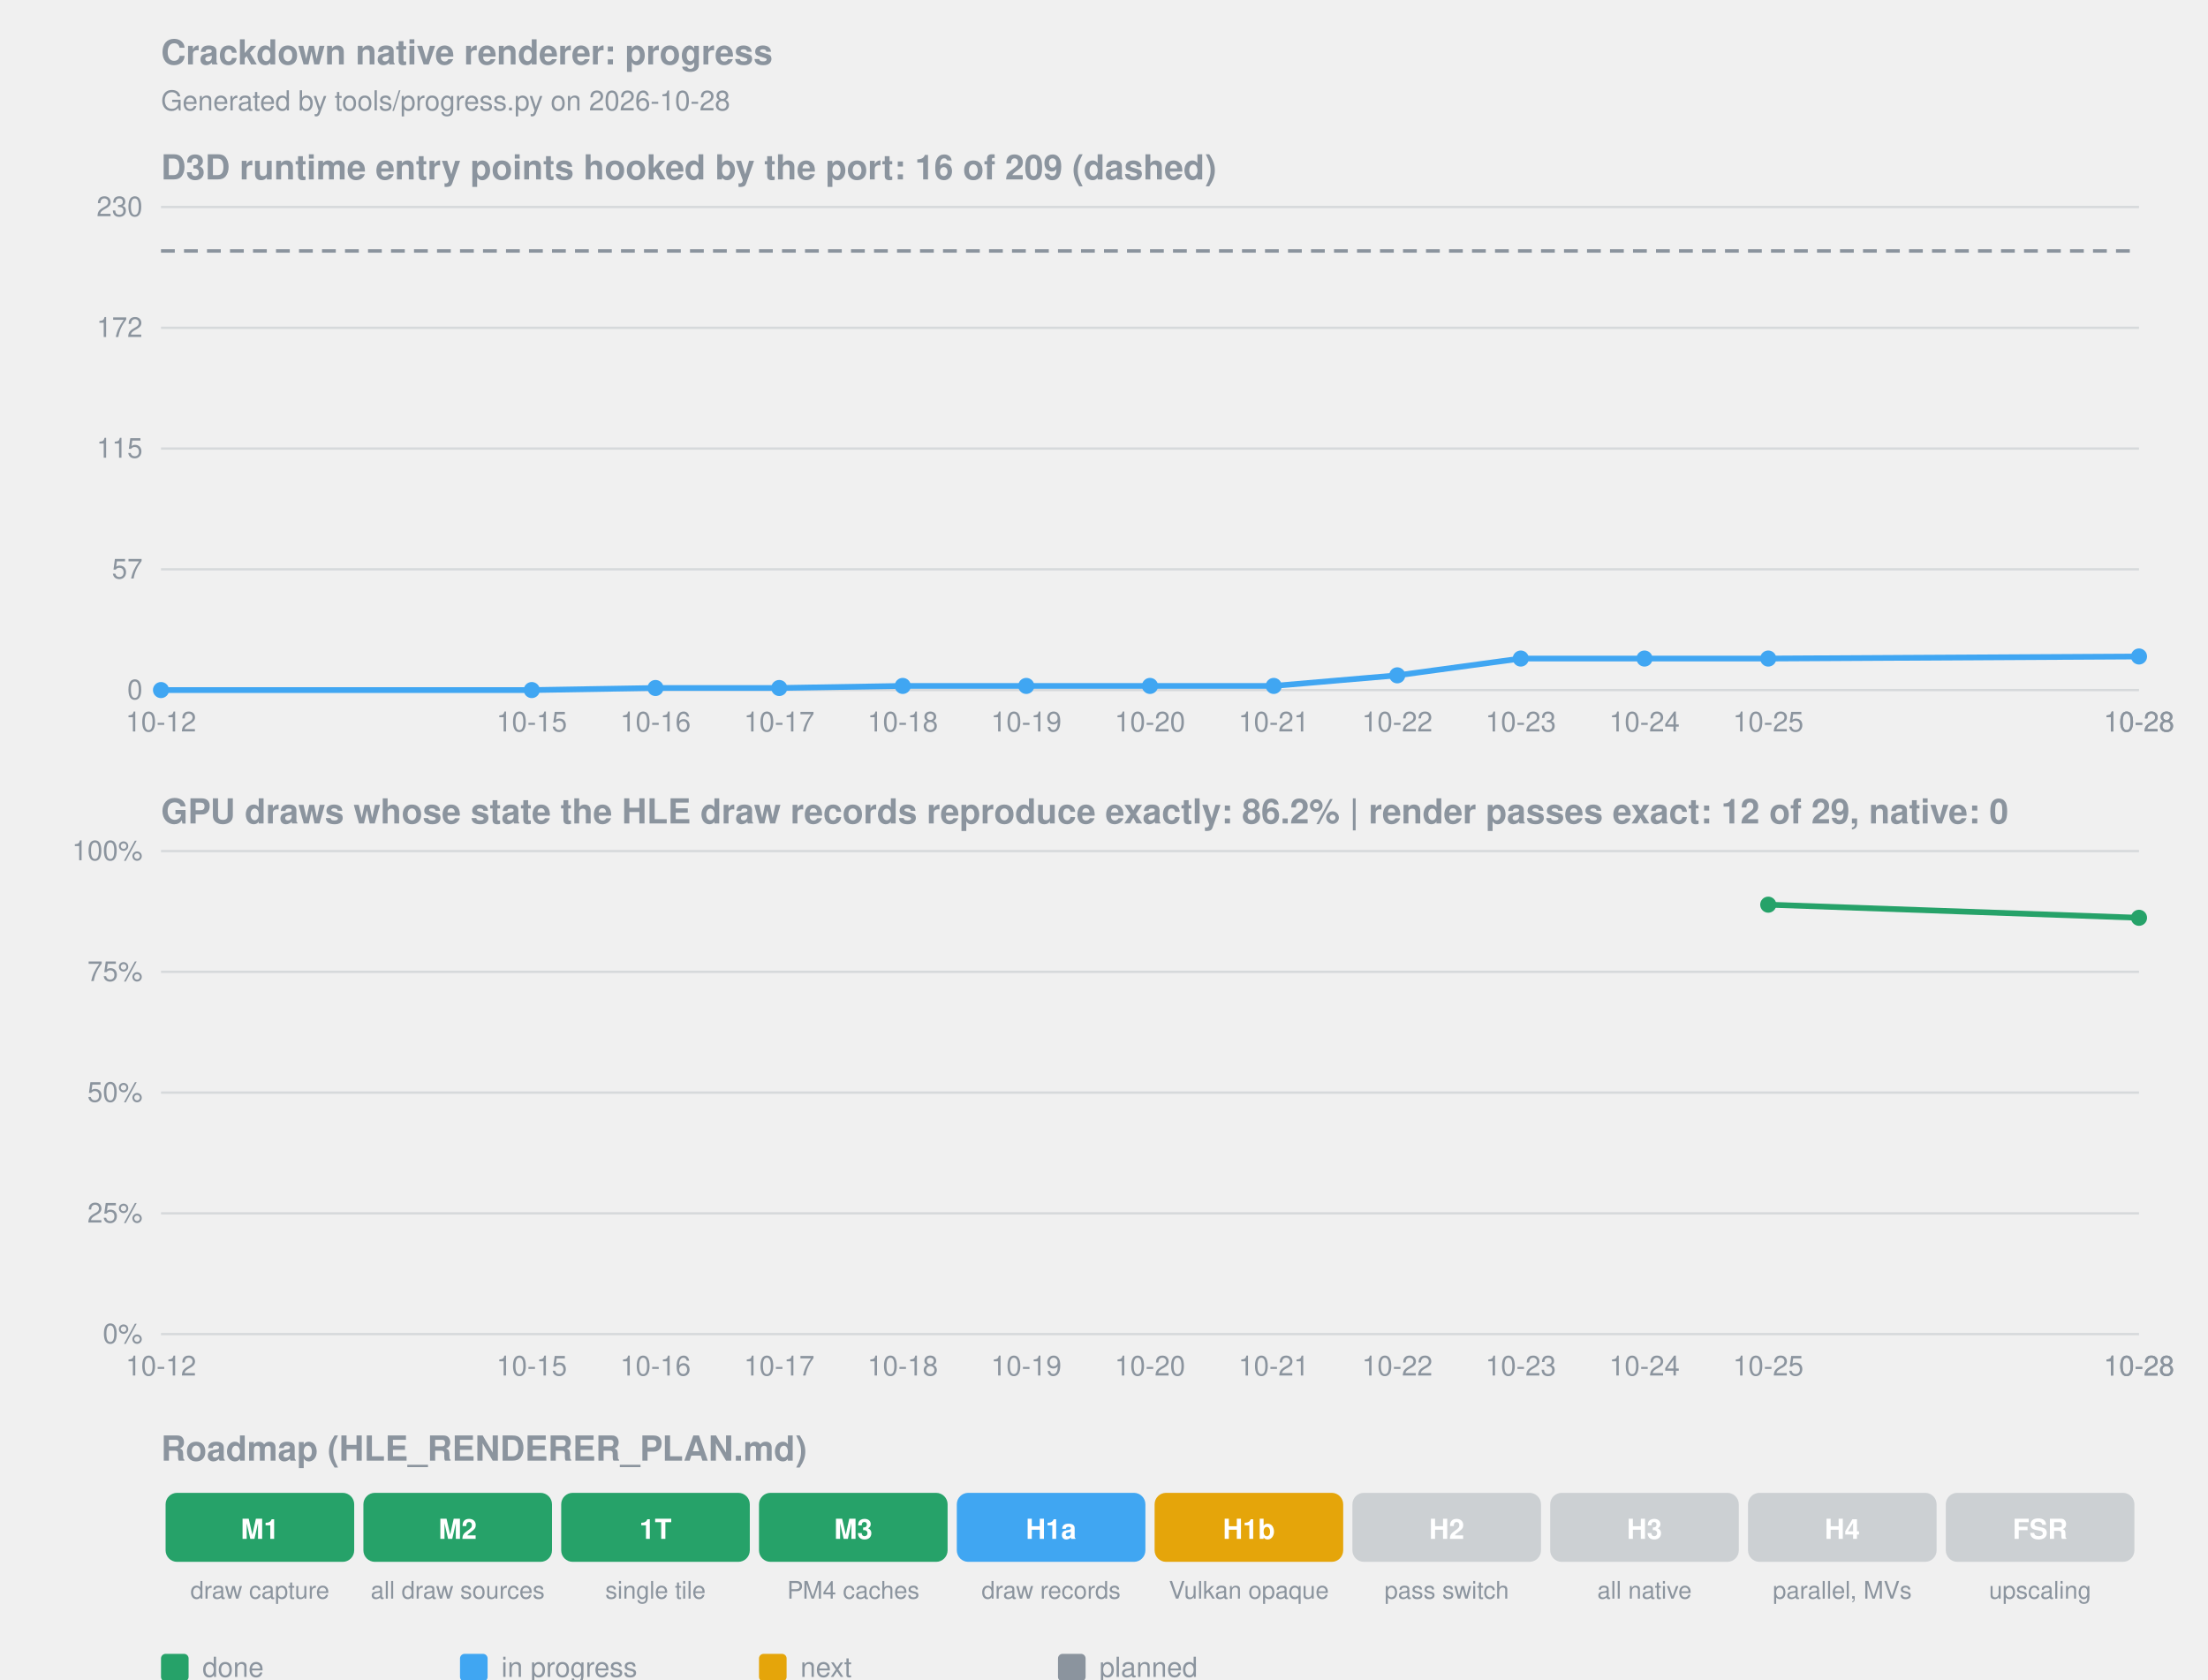
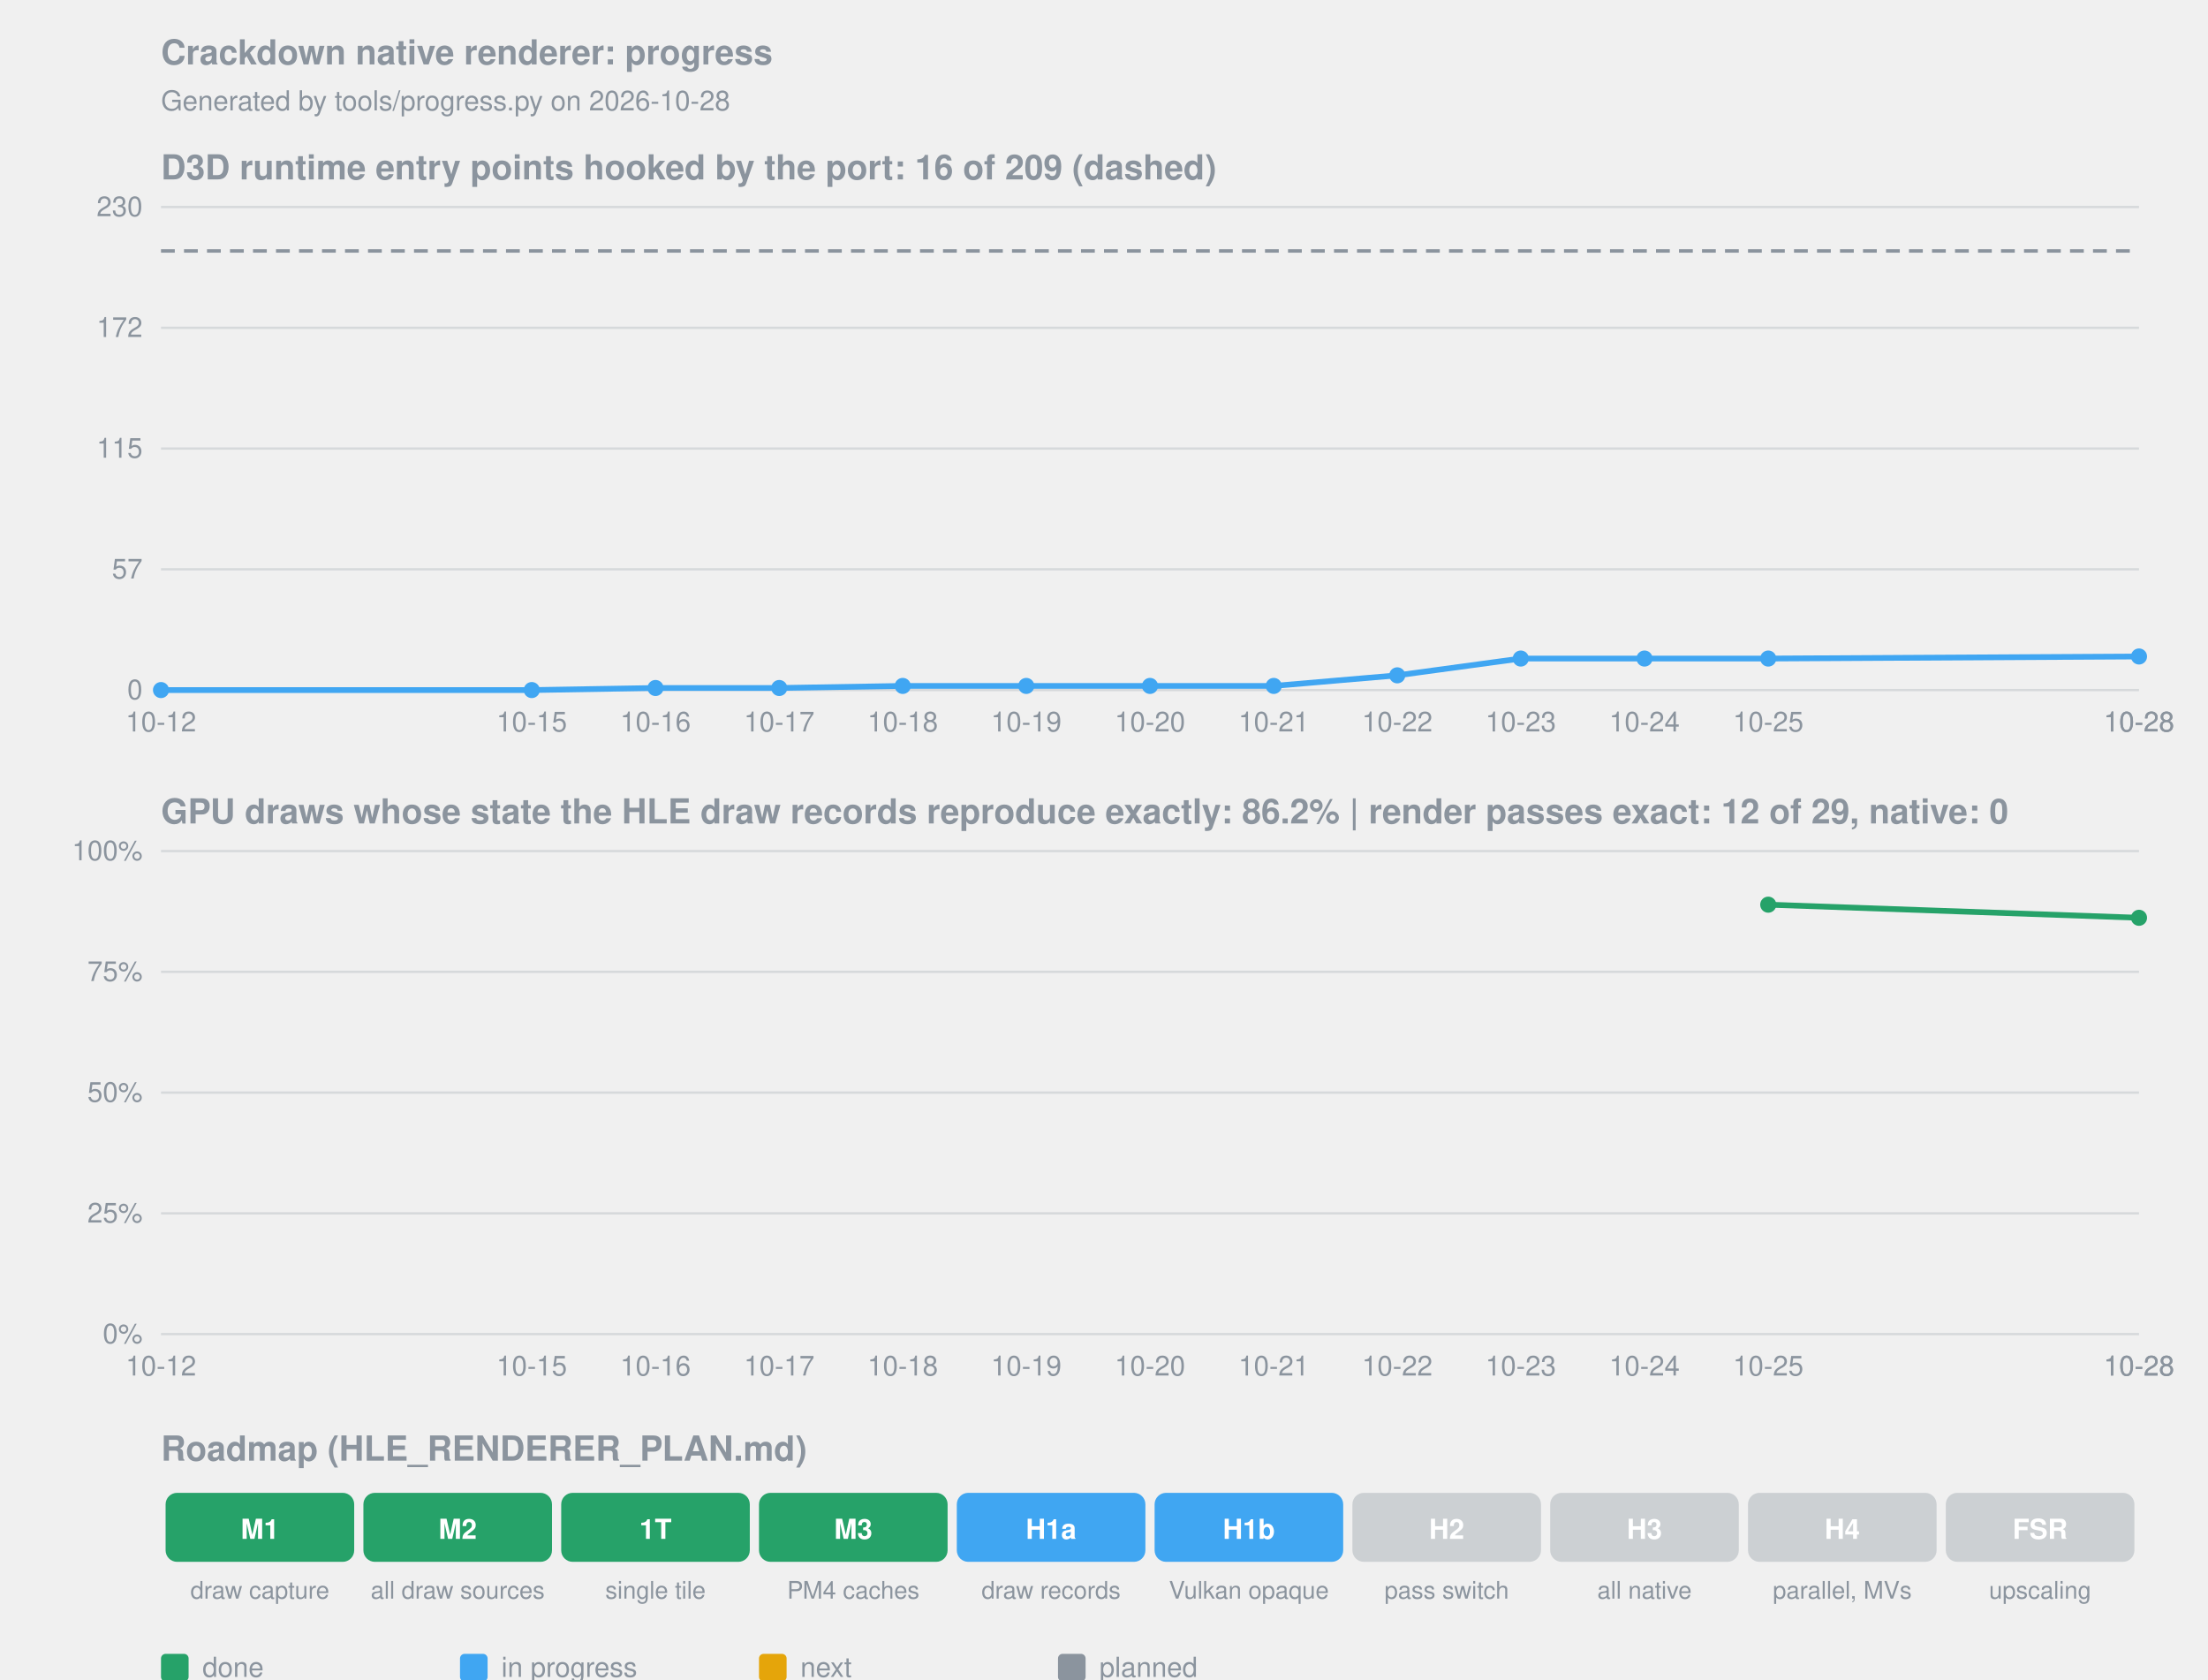
<svg xmlns="http://www.w3.org/2000/svg" width="960" height="730" viewBox="0 0 960 730" font-family="Segoe UI, Helvetica, Arial, sans-serif" font-size="12">
  <style>.t{fill:#8b949e}.h{fill:#8b949e;font-size:15px;font-weight:600}.g{stroke:#8b949e;stroke-opacity:.25}.a{fill:none;stroke:#40a6f2;stroke-width:2.5}.d{fill:none;stroke:#8b949e;stroke-width:1.5;stroke-dasharray:6 4}.m{fill:none;stroke:#26a269;stroke-width:2.5}</style>
  <text class="h" x="70" y="28">Crackdown native renderer: progress</text>
  <text class="t" x="70" y="48">Generated by tools/progress.py on 2026-10-28</text>
  <text class="h" x="70" y="78">D3D runtime entry points hooked by the port: 16 of 209 (dashed)</text>
  <line class="g" x1="70" x2="930" y1="300.0" y2="300.0" />
  <text class="t" x="62" y="304.0" text-anchor="end">0</text>
  <line class="g" x1="70" x2="930" y1="247.5" y2="247.5" />
  <text class="t" x="62" y="251.5" text-anchor="end">57</text>
  <line class="g" x1="70" x2="930" y1="195.0" y2="195.0" />
  <text class="t" x="62" y="199.0" text-anchor="end">115</text>
  <line class="g" x1="70" x2="930" y1="142.5" y2="142.5" />
  <text class="t" x="62" y="146.5" text-anchor="end">172</text>
  <line class="g" x1="70" x2="930" y1="90.0" y2="90.0" />
  <text class="t" x="62" y="94.0" text-anchor="end">230</text>
  <line class="d" x1="70" x2="930" y1="109.1" y2="109.1" />
  <polyline class="a" points="70.0,300.0 231.2,300.0 285.0,299.1 338.8,299.1 392.5,298.2 446.2,298.2 500.0,298.2 553.8,298.2 607.5,293.6 661.2,286.3 715.0,286.3 768.8,286.3 930.0,285.4" />
  <circle cx="70.0" cy="300.0" r="3.5" fill="#40a6f2" />
  <circle cx="231.2" cy="300.0" r="3.5" fill="#40a6f2" />
  <circle cx="285.0" cy="299.1" r="3.5" fill="#40a6f2" />
  <circle cx="338.8" cy="299.1" r="3.5" fill="#40a6f2" />
  <circle cx="392.5" cy="298.2" r="3.5" fill="#40a6f2" />
  <circle cx="446.2" cy="298.2" r="3.5" fill="#40a6f2" />
  <circle cx="500.0" cy="298.2" r="3.5" fill="#40a6f2" />
  <circle cx="553.8" cy="298.2" r="3.5" fill="#40a6f2" />
  <circle cx="607.5" cy="293.6" r="3.5" fill="#40a6f2" />
  <circle cx="661.2" cy="286.3" r="3.5" fill="#40a6f2" />
  <circle cx="715.0" cy="286.3" r="3.5" fill="#40a6f2" />
  <circle cx="768.8" cy="286.3" r="3.5" fill="#40a6f2" />
  <circle cx="930.0" cy="285.4" r="3.5" fill="#40a6f2" />
  <text class="t" x="70.0" y="318" text-anchor="middle">10-12</text>
  <text class="t" x="231.2" y="318" text-anchor="middle">10-15</text>
  <text class="t" x="285.0" y="318" text-anchor="middle">10-16</text>
  <text class="t" x="338.8" y="318" text-anchor="middle">10-17</text>
  <text class="t" x="392.5" y="318" text-anchor="middle">10-18</text>
  <text class="t" x="446.2" y="318" text-anchor="middle">10-19</text>
  <text class="t" x="500.0" y="318" text-anchor="middle">10-20</text>
  <text class="t" x="553.8" y="318" text-anchor="middle">10-21</text>
  <text class="t" x="607.5" y="318" text-anchor="middle">10-22</text>
  <text class="t" x="661.2" y="318" text-anchor="middle">10-23</text>
  <text class="t" x="715.0" y="318" text-anchor="middle">10-24</text>
  <text class="t" x="768.8" y="318" text-anchor="middle">10-25</text>
  <text class="t" x="930.0" y="318" text-anchor="middle">10-28</text>
  <text class="t" x="930.0" y="318" text-anchor="middle">10-28</text>
  <text class="h" x="70" y="358">GPU draws whose state the HLE draw records reproduce exactly: 86.2%  |  render passes exact: 12 of 29, native: 0</text>
  <line class="g" x1="70" x2="930" y1="580.0" y2="580.0" />
  <text class="t" x="62" y="584.0" text-anchor="end">0%</text>
  <line class="g" x1="70" x2="930" y1="527.5" y2="527.5" />
  <text class="t" x="62" y="531.5" text-anchor="end">25%</text>
  <line class="g" x1="70" x2="930" y1="475.0" y2="475.0" />
  <text class="t" x="62" y="479.0" text-anchor="end">50%</text>
  <line class="g" x1="70" x2="930" y1="422.5" y2="422.5" />
  <text class="t" x="62" y="426.5" text-anchor="end">75%</text>
  <line class="g" x1="70" x2="930" y1="370.0" y2="370.0" />
  <text class="t" x="62" y="374.0" text-anchor="end">100%</text>
  <polyline class="m" points="768.8,393.3 930.0,399.0" />
  <circle cx="768.8" cy="393.3" r="3.5" fill="#26a269" />
  <circle cx="930.0" cy="399.0" r="3.5" fill="#26a269" />
  <text class="t" x="70.0" y="598" text-anchor="middle">10-12</text>
  <text class="t" x="231.2" y="598" text-anchor="middle">10-15</text>
  <text class="t" x="285.0" y="598" text-anchor="middle">10-16</text>
  <text class="t" x="338.8" y="598" text-anchor="middle">10-17</text>
  <text class="t" x="392.5" y="598" text-anchor="middle">10-18</text>
  <text class="t" x="446.2" y="598" text-anchor="middle">10-19</text>
  <text class="t" x="500.0" y="598" text-anchor="middle">10-20</text>
  <text class="t" x="553.8" y="598" text-anchor="middle">10-21</text>
  <text class="t" x="607.5" y="598" text-anchor="middle">10-22</text>
  <text class="t" x="661.2" y="598" text-anchor="middle">10-23</text>
  <text class="t" x="715.0" y="598" text-anchor="middle">10-24</text>
  <text class="t" x="768.8" y="598" text-anchor="middle">10-25</text>
  <text class="t" x="930.0" y="598" text-anchor="middle">10-28</text>
  <text class="t" x="930.0" y="598" text-anchor="middle">10-28</text>
  <text class="h" x="70" y="635">Roadmap (HLE_RENDERER_PLAN.md)</text>
  <rect x="72.0" y="649" width="82.0" height="30" rx="5" fill="#26a269" fill-opacity="1" />
  <text x="113.0" y="669" text-anchor="middle" fill="#ffffff" font-weight="600">M1</text>
  <text class="t" x="113.0" y="695" text-anchor="middle" font-size="10.5">draw capture</text>
  <rect x="158.0" y="649" width="82.0" height="30" rx="5" fill="#26a269" fill-opacity="1" />
  <text x="199.0" y="669" text-anchor="middle" fill="#ffffff" font-weight="600">M2</text>
  <text class="t" x="199.0" y="695" text-anchor="middle" font-size="10.5">all draw sources</text>
  <rect x="244.0" y="649" width="82.0" height="30" rx="5" fill="#26a269" fill-opacity="1" />
  <text x="285.0" y="669" text-anchor="middle" fill="#ffffff" font-weight="600">1T</text>
  <text class="t" x="285.0" y="695" text-anchor="middle" font-size="10.5">single tile</text>
  <rect x="330.0" y="649" width="82.0" height="30" rx="5" fill="#26a269" fill-opacity="1" />
  <text x="371.0" y="669" text-anchor="middle" fill="#ffffff" font-weight="600">M3</text>
  <text class="t" x="371.0" y="695" text-anchor="middle" font-size="10.5">PM4 caches</text>
  <rect x="416.0" y="649" width="82.0" height="30" rx="5" fill="#40a6f2" fill-opacity="1" />
  <text x="457.0" y="669" text-anchor="middle" fill="#ffffff" font-weight="600">H1a</text>
  <text class="t" x="457.0" y="695" text-anchor="middle" font-size="10.5">draw records</text>
-   <rect x="502.0" y="649" width="82.0" height="30" rx="5" fill="#e5a50a" fill-opacity="1" />
+   <rect x="502.0" y="649" width="82.0" height="30" rx="5" fill="#40a6f2" fill-opacity="1" />
  <text x="543.0" y="669" text-anchor="middle" fill="#ffffff" font-weight="600">H1b</text>
  <text class="t" x="543.0" y="695" text-anchor="middle" font-size="10.5">Vulkan opaque</text>
  <rect x="588.0" y="649" width="82.0" height="30" rx="5" fill="#8b949e" fill-opacity=".35" />
  <text x="629.0" y="669" text-anchor="middle" fill="#ffffff" font-weight="600">H2</text>
  <text class="t" x="629.0" y="695" text-anchor="middle" font-size="10.5">pass switch</text>
  <rect x="674.0" y="649" width="82.0" height="30" rx="5" fill="#8b949e" fill-opacity=".35" />
  <text x="715.0" y="669" text-anchor="middle" fill="#ffffff" font-weight="600">H3</text>
  <text class="t" x="715.0" y="695" text-anchor="middle" font-size="10.5">all native</text>
  <rect x="760.0" y="649" width="82.0" height="30" rx="5" fill="#8b949e" fill-opacity=".35" />
  <text x="801.0" y="669" text-anchor="middle" fill="#ffffff" font-weight="600">H4</text>
  <text class="t" x="801.0" y="695" text-anchor="middle" font-size="10.5">parallel, MVs</text>
  <rect x="846.0" y="649" width="82.0" height="30" rx="5" fill="#8b949e" fill-opacity=".35" />
  <text x="887.0" y="669" text-anchor="middle" fill="#ffffff" font-weight="600">FSR</text>
  <text class="t" x="887.0" y="695" text-anchor="middle" font-size="10.5">upscaling</text>
  <rect x="70" y="719" width="12" height="12" rx="2" fill="#26a269" />
  <text class="t" x="88" y="729">done</text>
  <rect x="200" y="719" width="12" height="12" rx="2" fill="#40a6f2" />
  <text class="t" x="218" y="729">in progress</text>
  <rect x="330" y="719" width="12" height="12" rx="2" fill="#e5a50a" />
  <text class="t" x="348" y="729">next</text>
  <rect x="460" y="719" width="12" height="12" rx="2" fill="#8b949e" />
  <text class="t" x="478" y="729">planned</text>
</svg>
